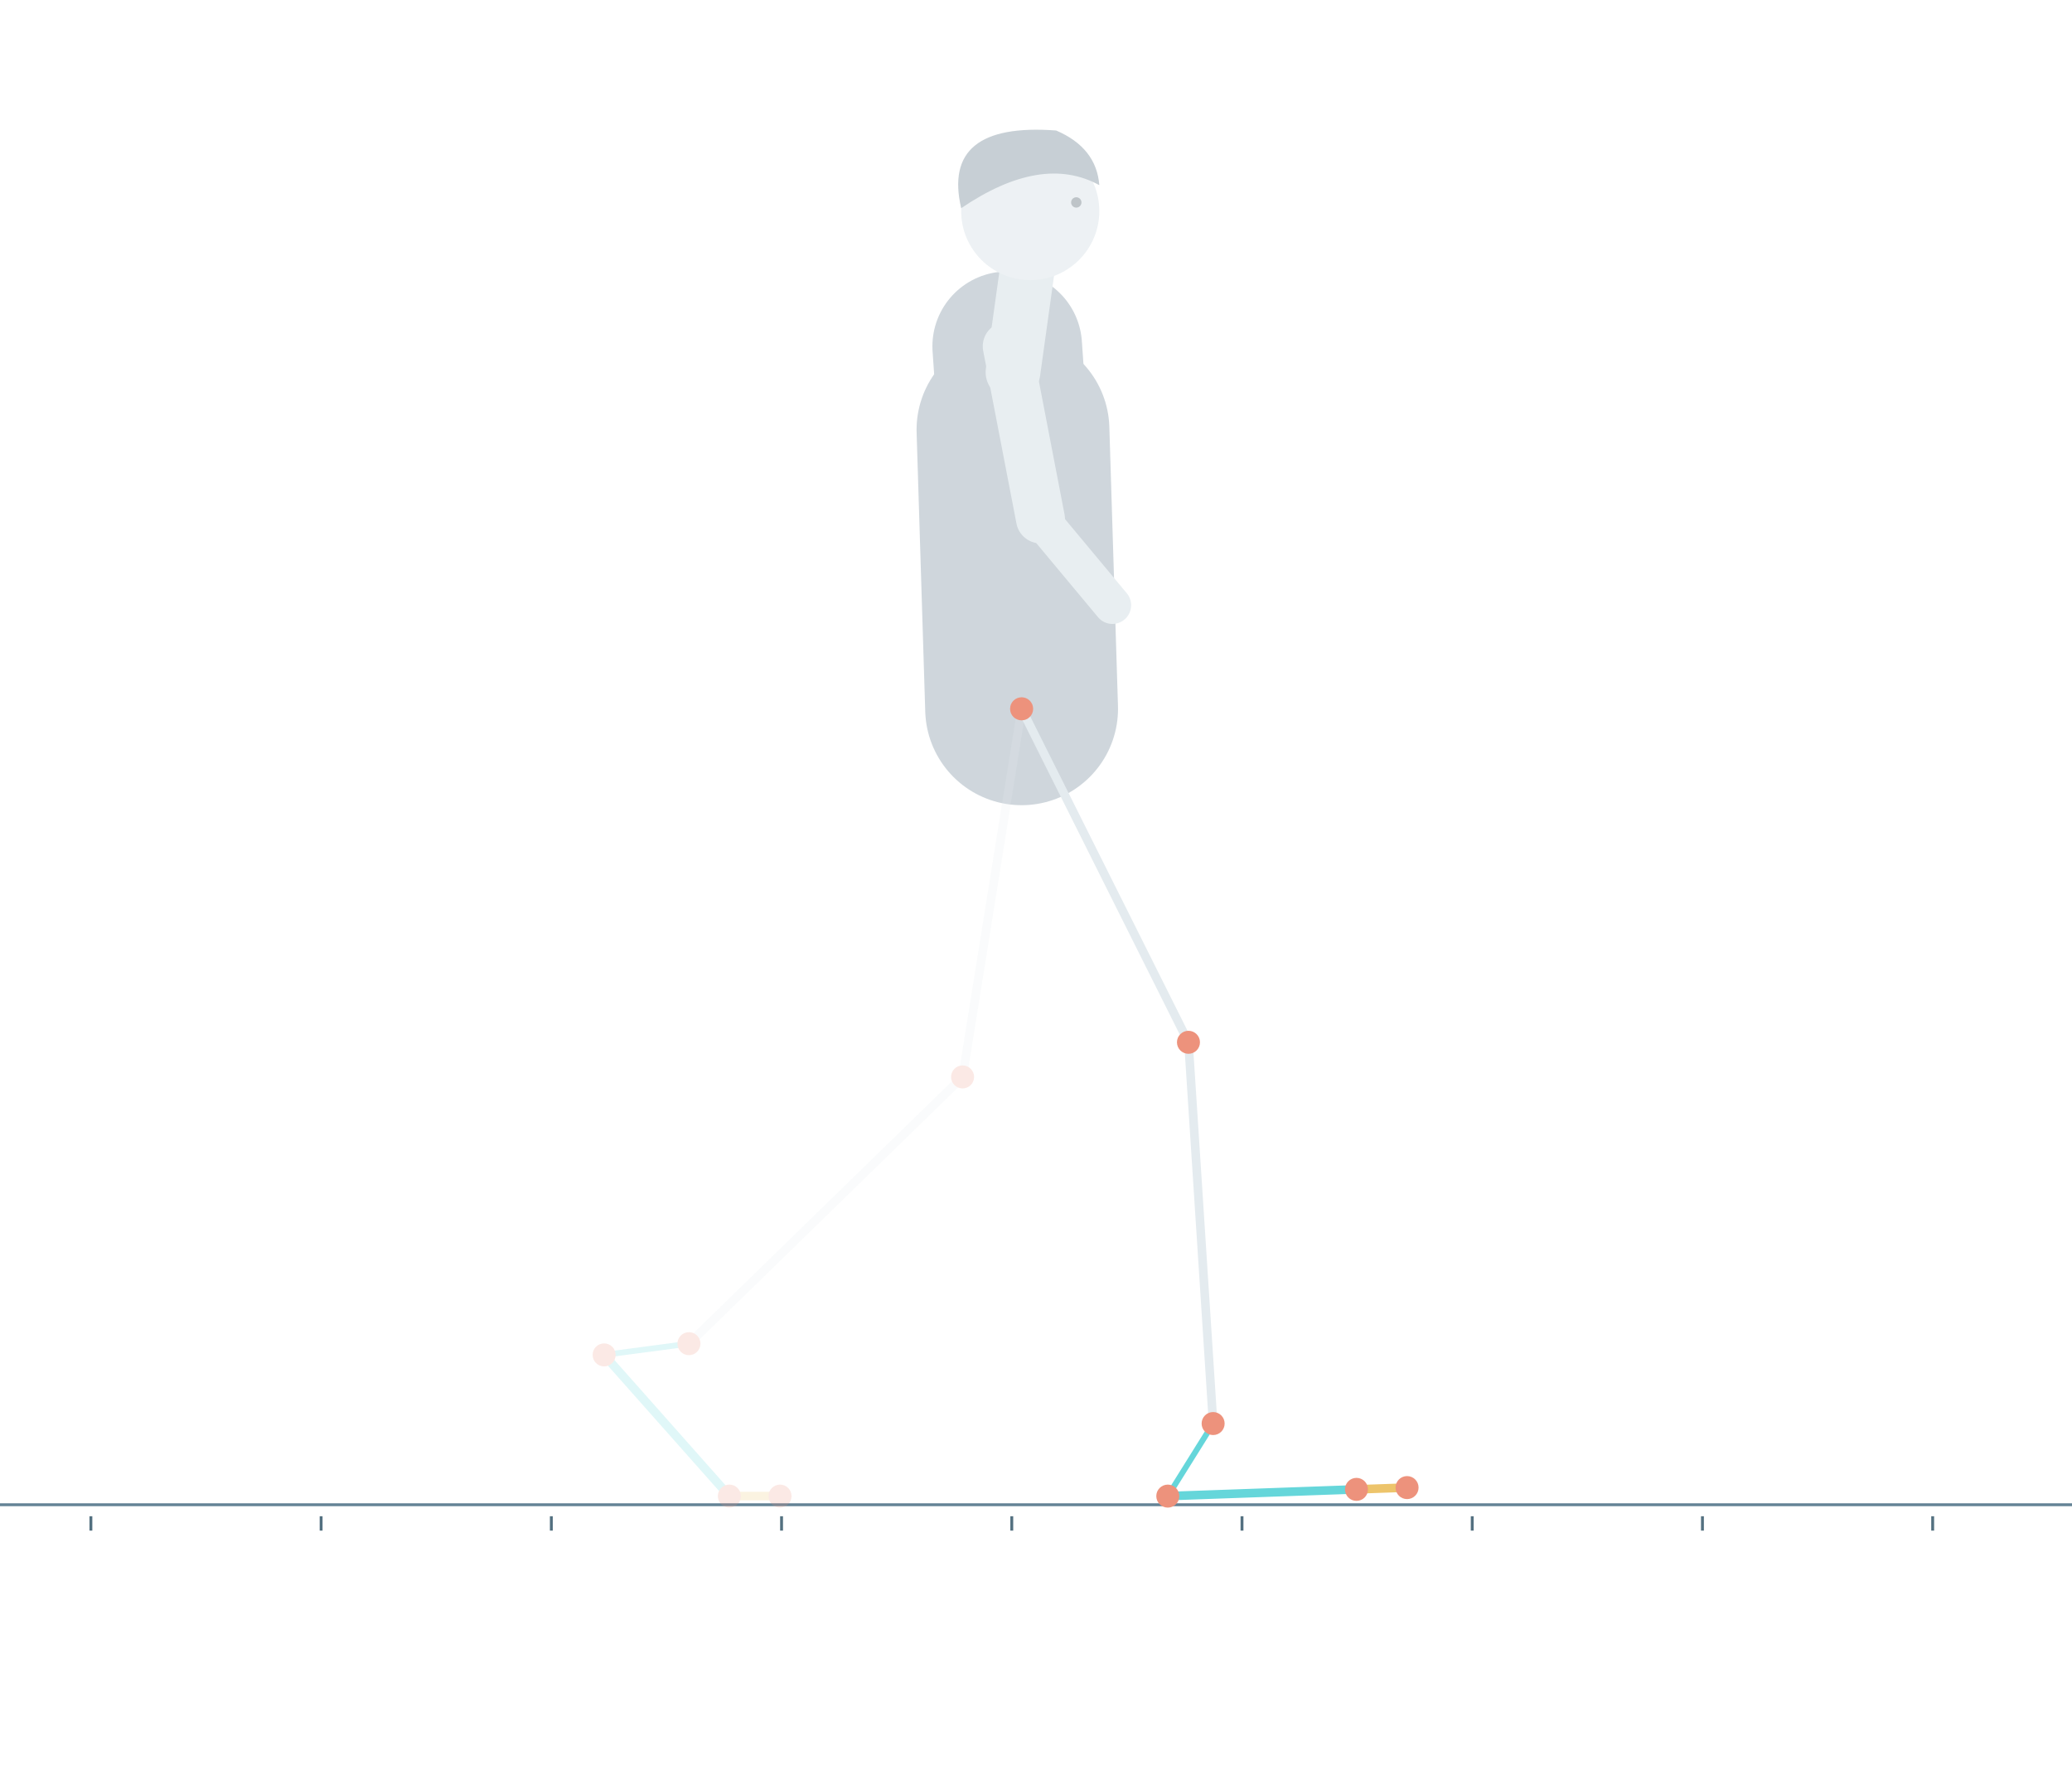
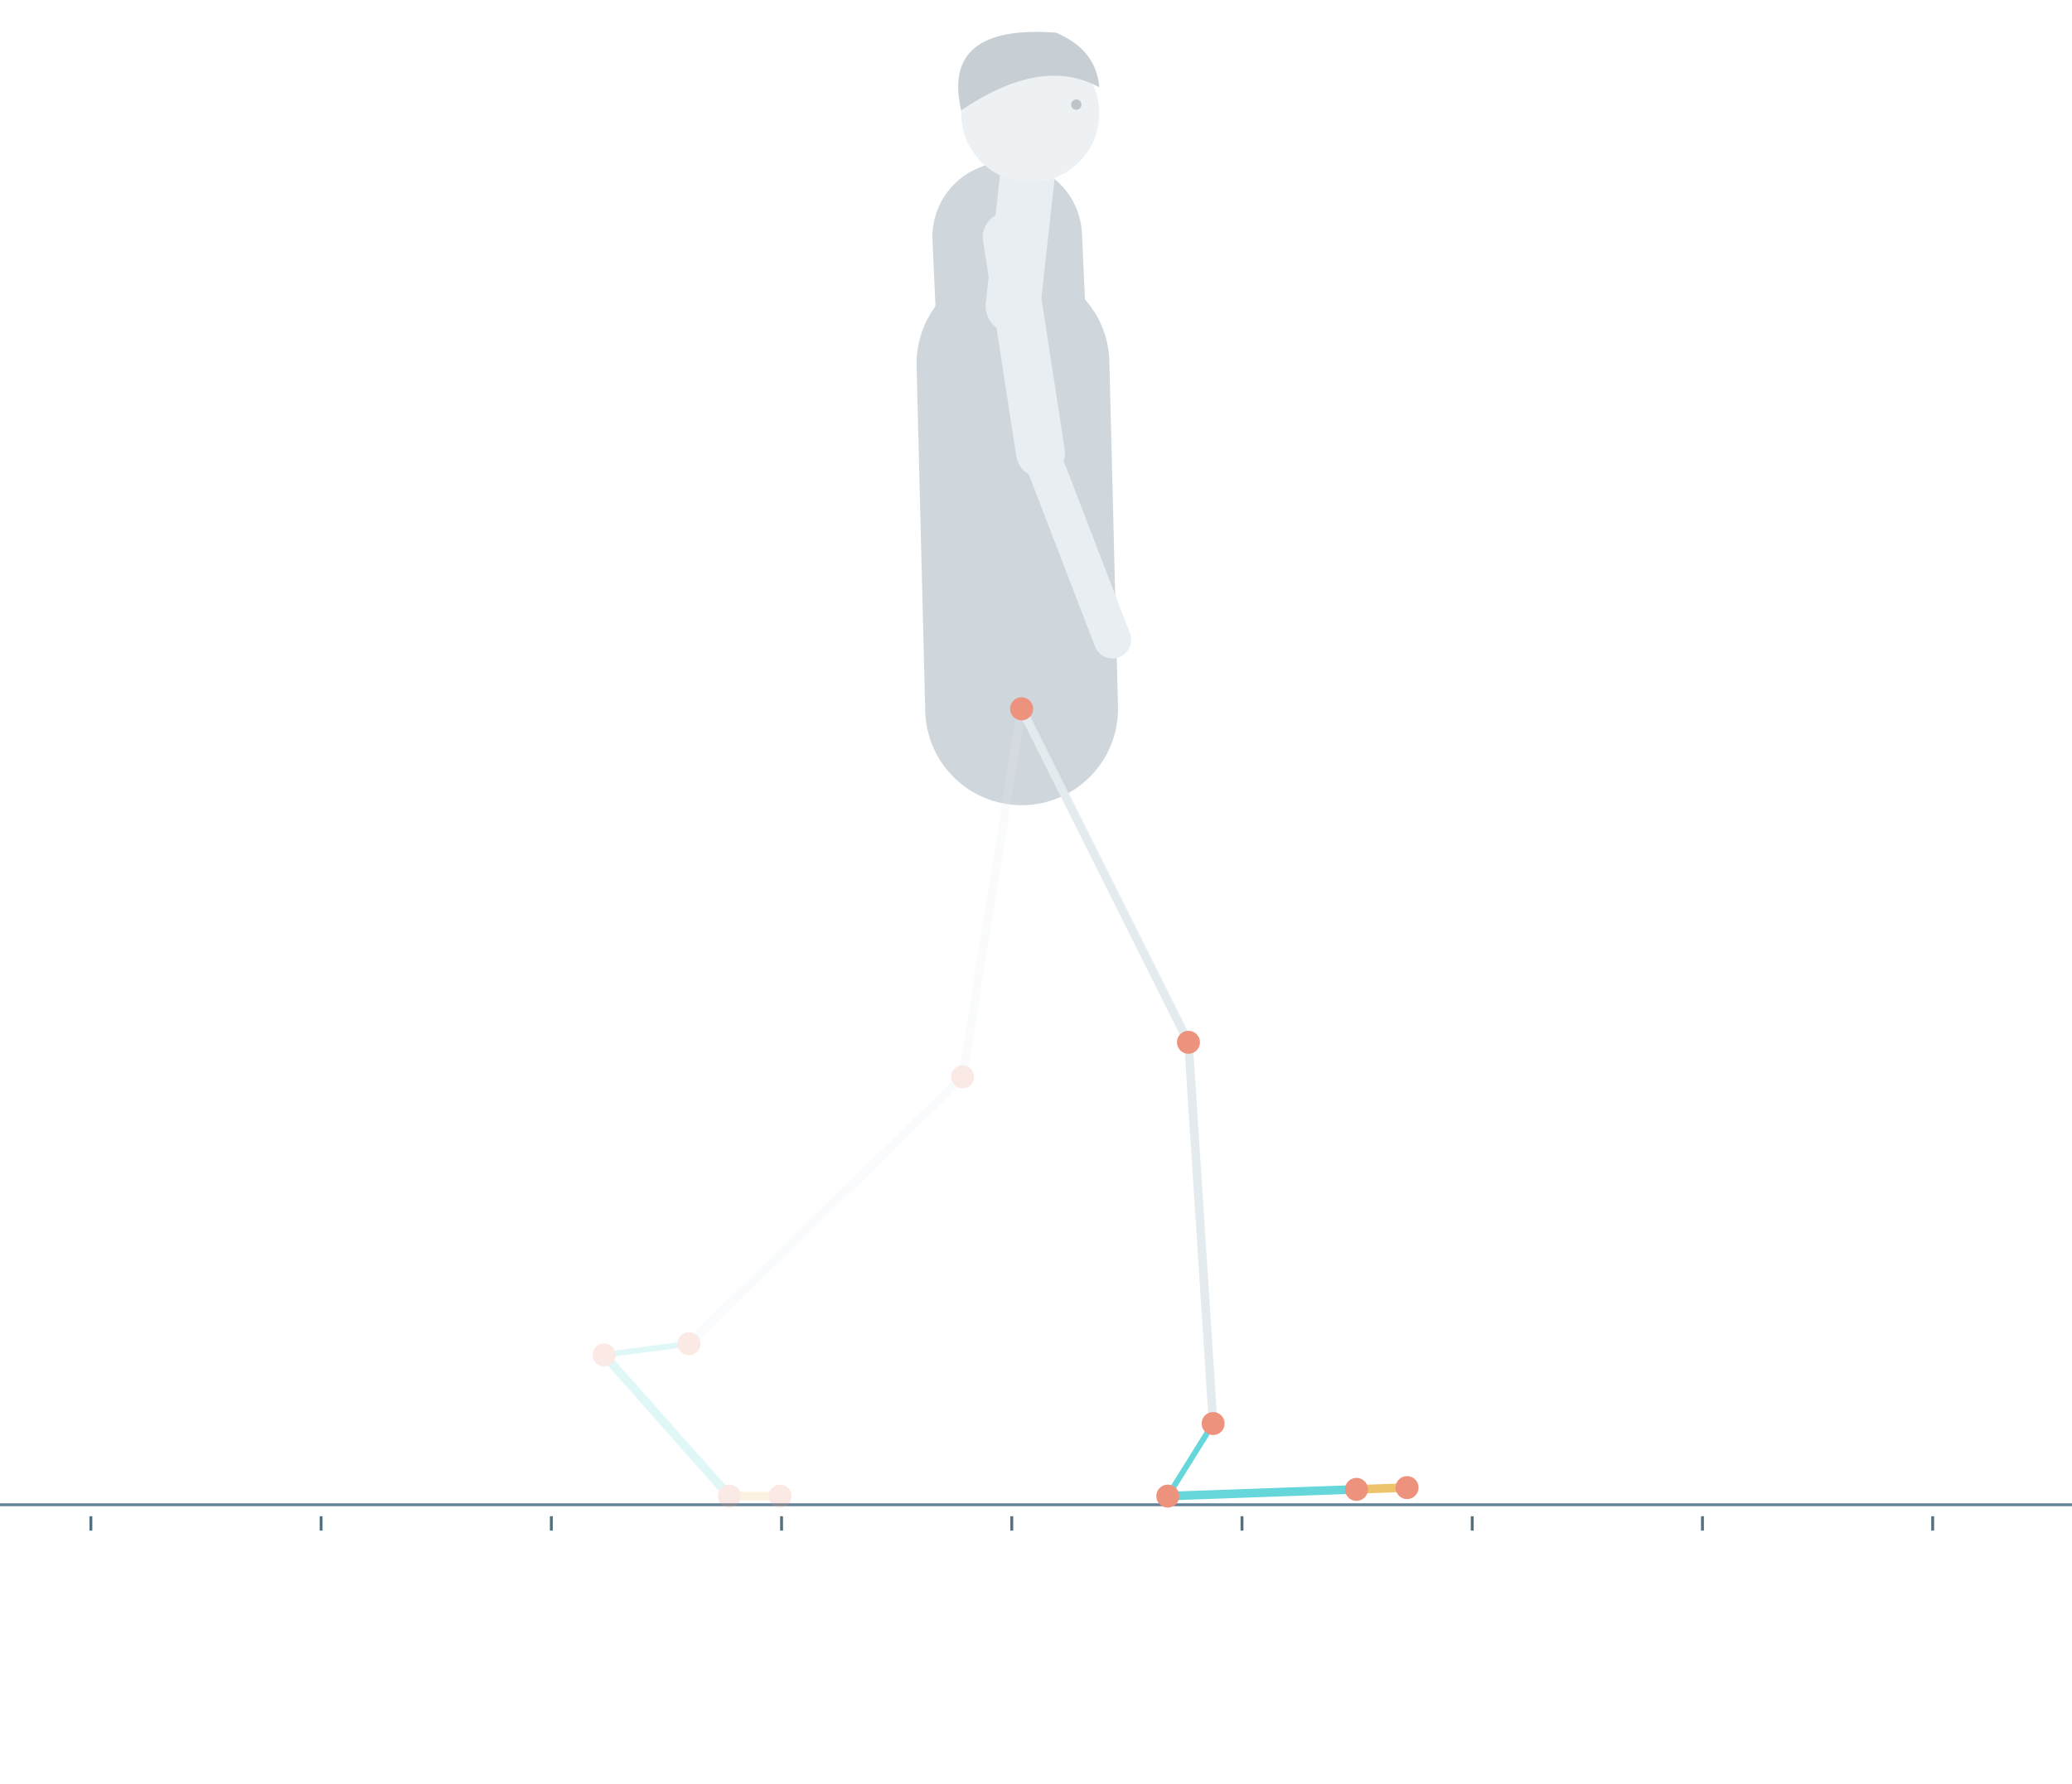
<svg xmlns="http://www.w3.org/2000/svg" viewBox="0 0 720 620" role="img" aria-labelledby="rig-1-title">
  <g transform="">
    <path d="M-1600,523H2200" stroke="#648396" stroke-width="1" />
    <path d="M-48.416,527v5" stroke="#537080" />
    <path d="M31.584,527v5" stroke="#537080" />
    <path d="M111.584,527v5" stroke="#537080" />
    <path d="M191.584,527v5" stroke="#537080" />
    <path d="M271.584,527v5" stroke="#537080" />
    <path d="M351.584,527v5" stroke="#537080" />
    <path d="M431.584,527v5" stroke="#537080" />
    <path d="M511.584,527v5" stroke="#537080" />
    <path d="M591.584,527v5" stroke="#537080" />
    <path d="M671.584,527v5" stroke="#537080" />
    <path d="M751.584,527v5" stroke="#537080" />
    <path d="M831.584,527v5" stroke="#537080" />
    <path d="M911.584,527v5" stroke="#537080" />
    <path d="M991.584,527v5" stroke="#537080" />
    <path d="M1071.584,527v5" stroke="#537080" />
    <g opacity="0.28">
-       <path d="M355,246.36L352,149.36" stroke="#526D82" stroke-width="67" stroke-linecap="round" fill="none" />
-       <path d="M352,149.36L350,120.36" stroke="#526D82" stroke-width="52" stroke-linecap="round" fill="none" />
-       <path d="M350,120.36L361.56,180.36" stroke="#AEC3CD" stroke-width="17" stroke-linecap="round" fill="none" />
-       <path d="M361.56,180.36L386.56,210.36" stroke="#AEC3CD" stroke-width="13" stroke-linecap="round" fill="none" />
-       <path d="M352,129.36L358,86.36" stroke="#AEC3CD" stroke-width="19" stroke-linecap="round" fill="none" />
-       <circle cx="358" cy="73.36" r="24" fill="#BDCDD6" />
-       <path d="M334,72.356 Q327,42.356 367,45.356 Q381,51.356 382,64.356 Q362,53.356 334,72.356" fill="#365367" />
-       <circle cx="374" cy="70.36" r="1.8" fill="#142A3A" />
+       <path d="M355,246.36L352,126.36" stroke="#526D82" stroke-width="67" stroke-linecap="round" fill="none" />
+       <path d="M352,126.36L350,82.36" stroke="#526D82" stroke-width="52" stroke-linecap="round" fill="none" />
+       <path d="M350,82.36L361.56,157.36" stroke="#AEC3CD" stroke-width="17" stroke-linecap="round" fill="none" />
+       <path d="M361.56,157.36L386.56,222.36" stroke="#AEC3CD" stroke-width="13" stroke-linecap="round" fill="none" />
+       <path d="M352,106.36L358,52.36" stroke="#AEC3CD" stroke-width="19" stroke-linecap="round" fill="none" />
+       <circle cx="358" cy="39.36" r="24" fill="#BDCDD6" />
+       <path d="M334,38.356 Q327,8.356 367,11.356 Q381,17.356 382,30.356 Q362,19.356 334,38.356" fill="#365367" />
+       <circle cx="374" cy="36.36" r="1.8" fill="#142A3A" />
    </g>
    <path d="M355,246.36L412.98,362.27" stroke="#e4ebef" stroke-width="3" stroke-linecap="round" fill="none" />
    <path d="M412.98,362.27L421.55,494.78" stroke="#e4ebef" stroke-width="3" stroke-linecap="round" fill="none" />
    <path d="M421.55,494.78L405.8,520" stroke="#65d6da" stroke-width="2" stroke-linecap="round" fill="none" />
    <path d="M405.8,520L471.36,517.66" stroke="#65d6da" stroke-width="3" stroke-linecap="round" fill="none" />
    <path d="M471.36,517.66L488.94,517.04" stroke="#edc46b" stroke-width="3" stroke-linecap="round" fill="none" />
    <circle cx="355" cy="246.36" r="4" fill="#ed927c" />
    <circle cx="412.98" cy="362.27" r="4" fill="#ed927c" />
    <circle cx="421.55" cy="494.78" r="4" fill="#ed927c" />
    <circle cx="405.8" cy="520" r="4" fill="#ed927c" />
    <circle cx="471.36" cy="517.66" r="4" fill="#ed927c" />
    <circle cx="488.94" cy="517.04" r="4" fill="#ed927c" />
    <g opacity="0.2">
      <path d="M355,246.36L334.49,374.31" stroke="#e4ebef" stroke-width="3" stroke-linecap="round" fill="none" />
      <path d="M334.49,374.31L239.4,467.02" stroke="#e4ebef" stroke-width="3" stroke-linecap="round" fill="none" />
      <path d="M239.4,467.02L209.93,470.92" stroke="#65d6da" stroke-width="2" stroke-linecap="round" fill="none" />
      <path d="M209.93,470.92L253.45,520" stroke="#65d6da" stroke-width="3" stroke-linecap="round" fill="none" />
      <path d="M253.45,520L271.05,520" stroke="#edc46b" stroke-width="3" stroke-linecap="round" fill="none" />
      <circle cx="355" cy="246.36" r="4" fill="#ed927c" />
      <circle cx="334.49" cy="374.31" r="4" fill="#ed927c" />
      <circle cx="239.4" cy="467.02" r="4" fill="#ed927c" />
      <circle cx="209.93" cy="470.92" r="4" fill="#ed927c" />
      <circle cx="253.45" cy="520" r="4" fill="#ed927c" />
      <circle cx="271.05" cy="520" r="4" fill="#ed927c" />
    </g>
  </g>
</svg>
